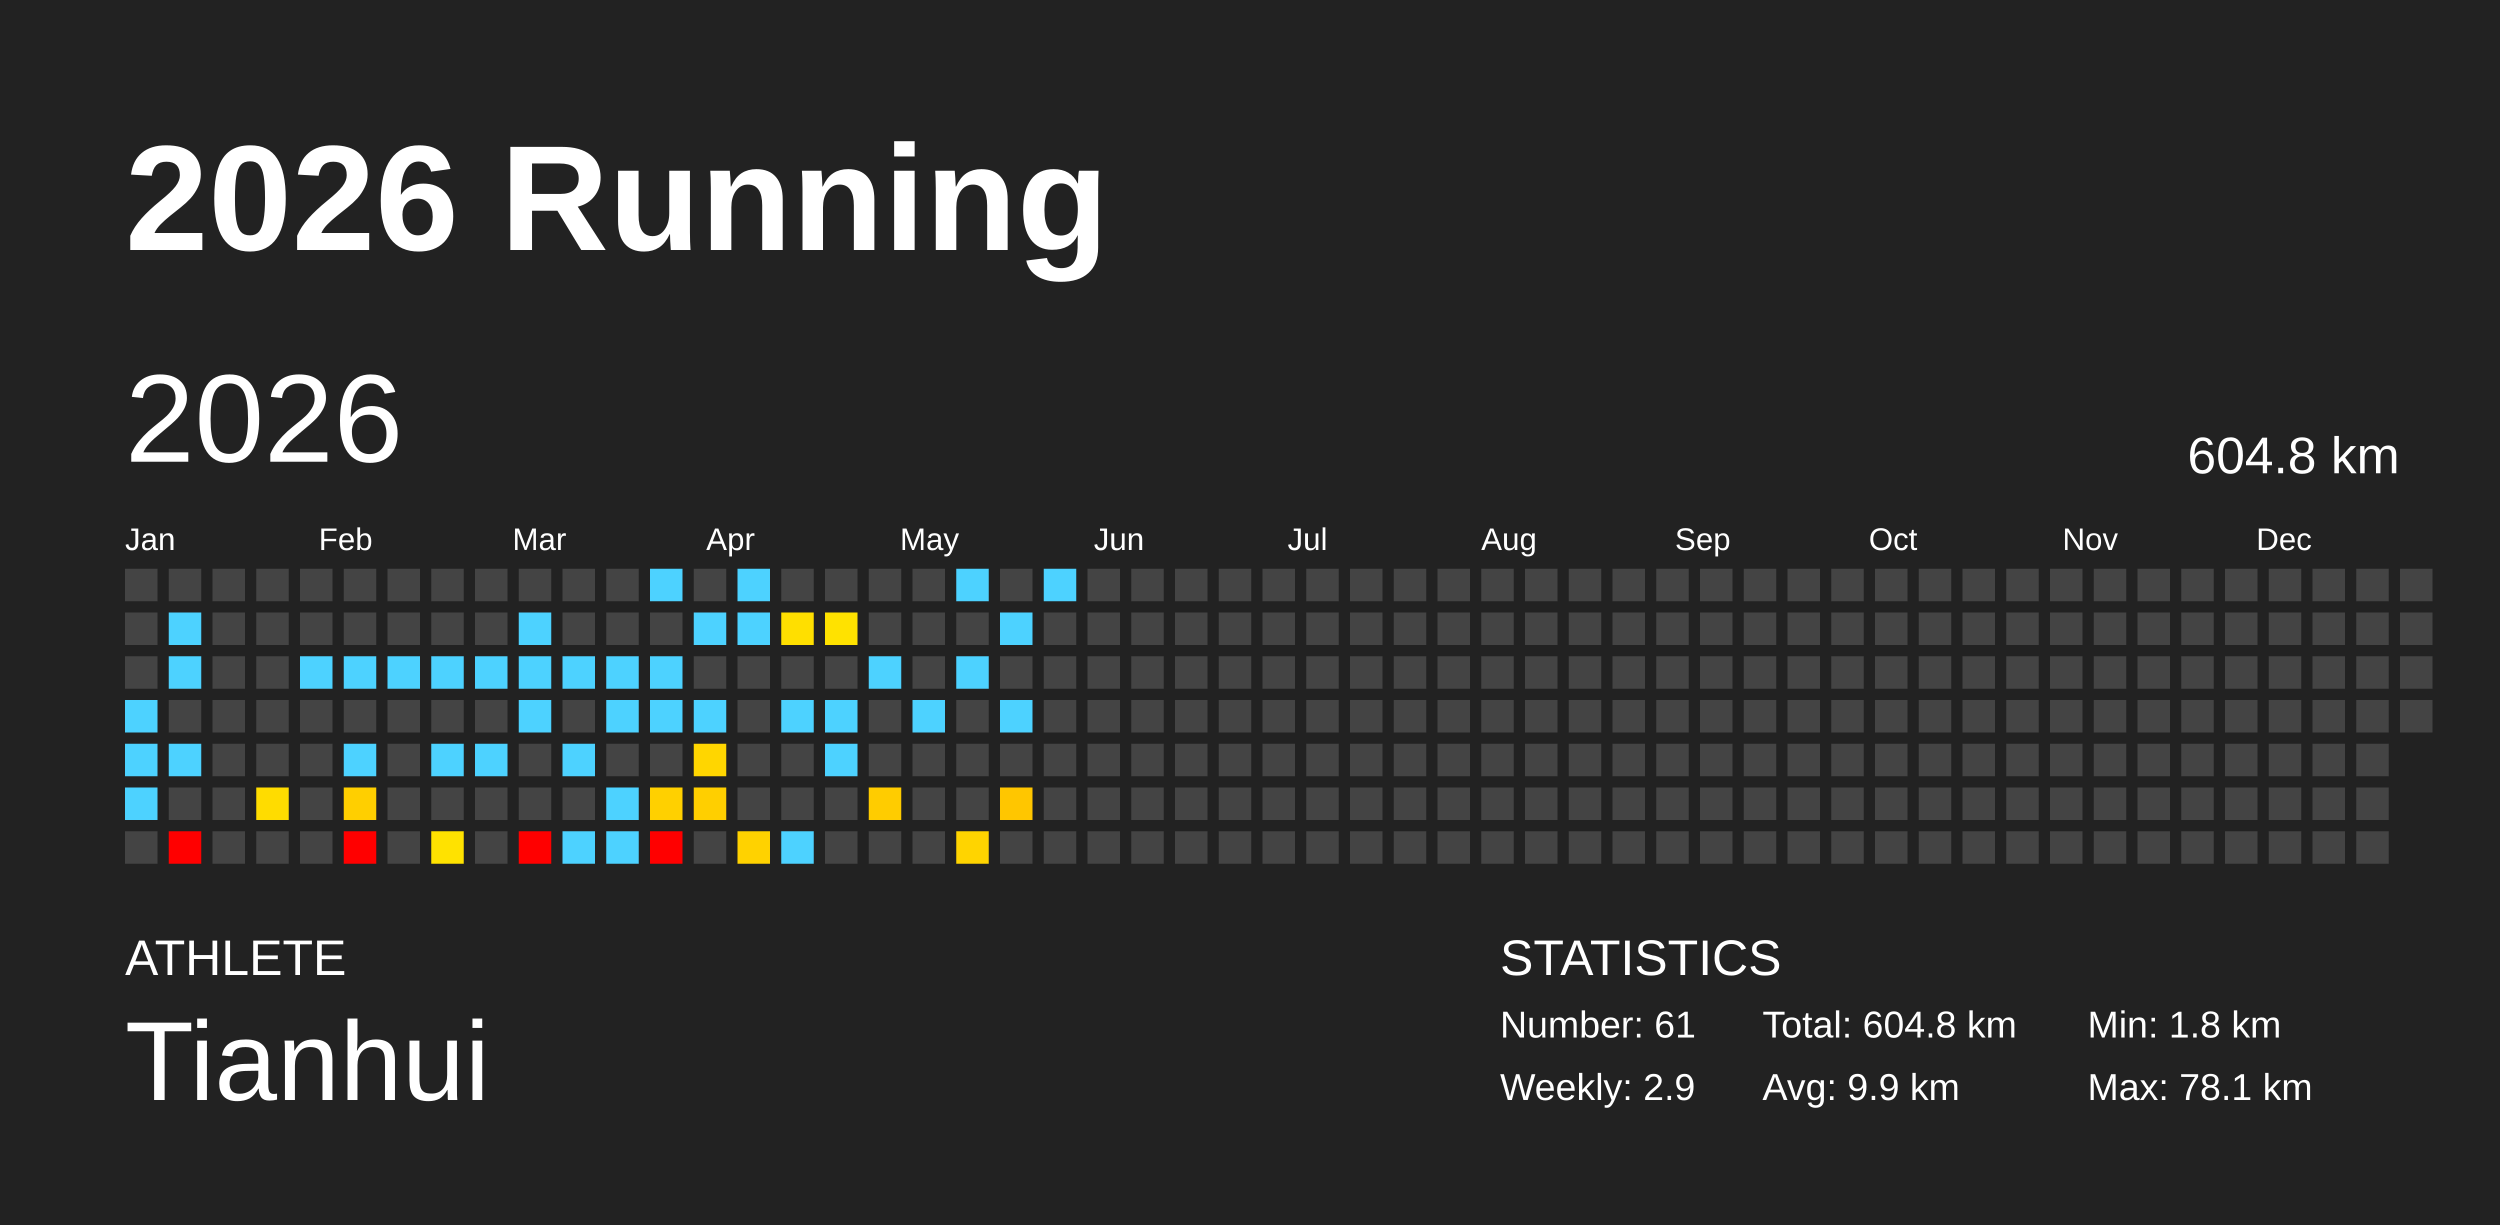
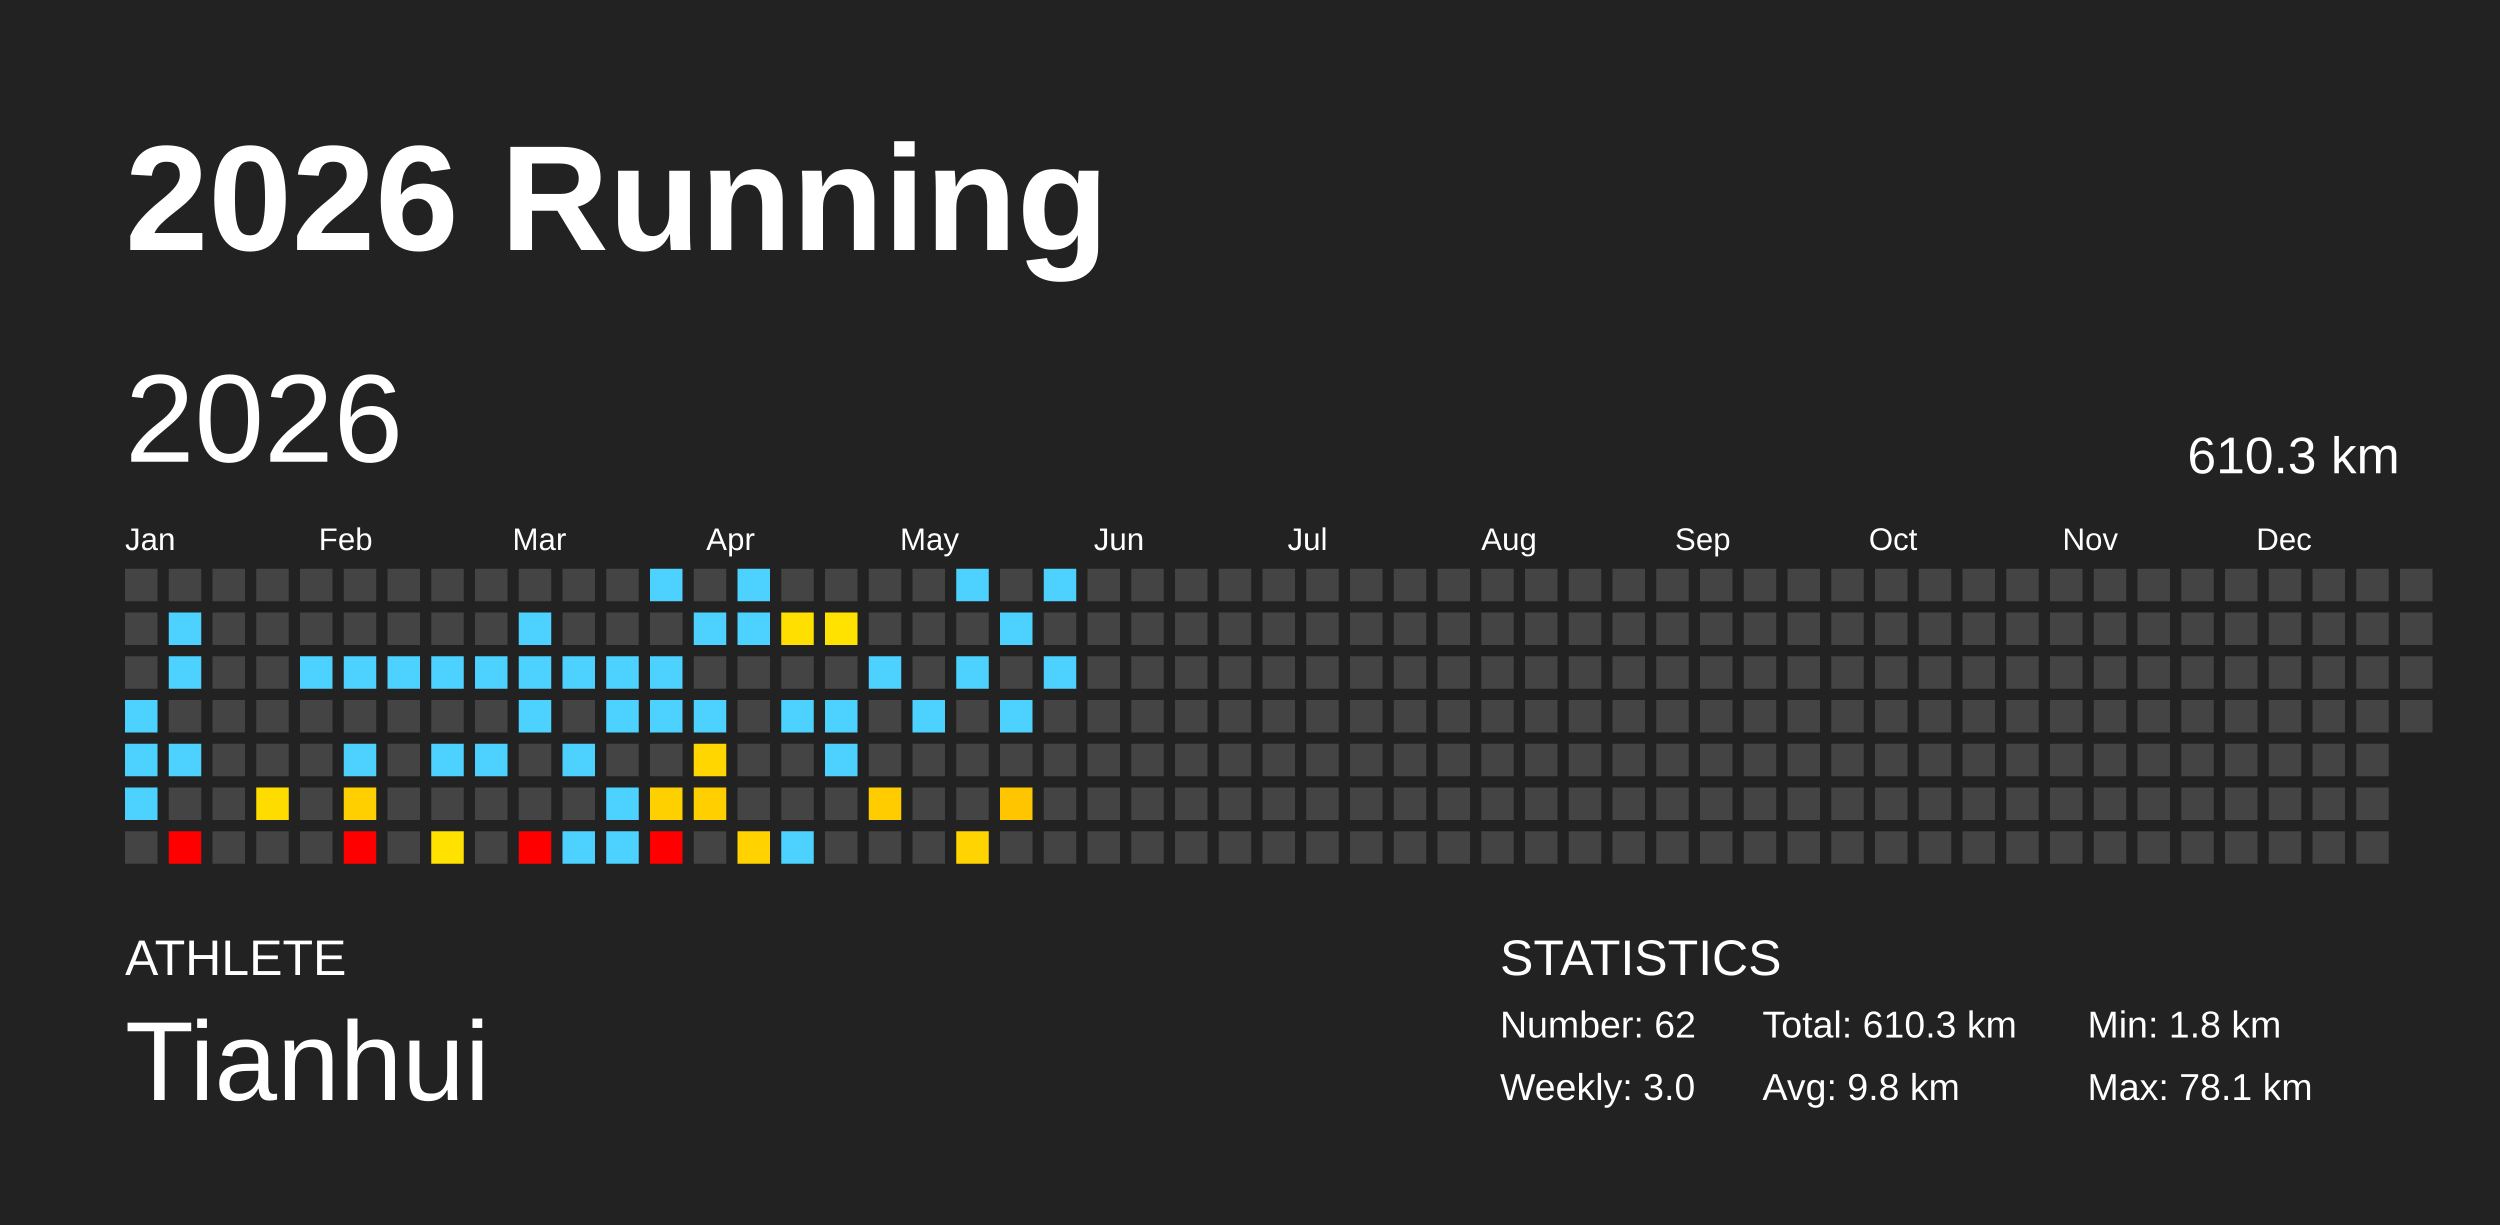
<svg xmlns="http://www.w3.org/2000/svg" baseProfile="full" height="98mm" version="1.1" viewBox="0,0,200,98" width="200mm">
  <defs />
  <rect fill="#222222" height="98" width="200" x="0" y="0" />
  <text fill="#FFFFFF" style="font-size:12px; font-family:Arial; font-weight:bold;" x="10" y="20">2026 Running</text>
  <text fill="#FFFFFF" style="font-size:4px; font-family:Arial" x="10" y="78">ATHLETE</text>
  <text fill="#FFFFFF" style="font-size:9px; font-family:Arial" x="10" y="88">Tianhui</text>
  <text fill="#FFFFFF" style="font-size:4px; font-family:Arial" x="120" y="78">STATISTICS</text>
-   <text fill="#FFFFFF" style="font-size:3px; font-family:Arial" x="120" y="83">Number: 61</text>
-   <text fill="#FFFFFF" style="font-size:3px; font-family:Arial" x="120" y="88">Weekly: 2.9</text>
-   <text fill="#FFFFFF" style="font-size:3px; font-family:Arial" x="141" y="83">Total: 604.8 km</text>
-   <text fill="#FFFFFF" style="font-size:3px; font-family:Arial" x="141" y="88">Avg: 9.9 km</text>
+   <text fill="#FFFFFF" style="font-size:3px; font-family:Arial" x="120" y="83">Number: 62</text>
+   <text fill="#FFFFFF" style="font-size:3px; font-family:Arial" x="120" y="88">Weekly: 3.0</text>
+   <text fill="#FFFFFF" style="font-size:3px; font-family:Arial" x="141" y="83">Total: 610.3 km</text>
+   <text fill="#FFFFFF" style="font-size:3px; font-family:Arial" x="141" y="88">Avg: 9.8 km</text>
  <text fill="#FFFFFF" style="font-size:3px; font-family:Arial" x="167" y="83">Min: 1.8 km</text>
  <text fill="#FFFFFF" style="font-size:3px; font-family:Arial" x="167" y="88">Max: 78.1 km</text>
  <text dominant-baseline="hanging" fill="#FFFFFF" style="font-size:10.0px; font-family:Arial;" x="10" y="30">2026</text>
-   <text dominant-baseline="hanging" fill="#FFFFFF" style="font-size:4.125px; font-family:Arial;" x="175" y="35">604.8 km</text>
+   <text dominant-baseline="hanging" fill="#FFFFFF" style="font-size:4.125px; font-family:Arial;" x="175" y="35">610.3 km</text>
  <text fill="#FFFFFF" style="font-size:2.5px; font-family:Arial" x="10.0" y="44">Jan</text>
  <text fill="#FFFFFF" style="font-size:2.5px; font-family:Arial" x="25.5" y="44">Feb</text>
  <text fill="#FFFFFF" style="font-size:2.5px; font-family:Arial" x="41.0" y="44">Mar</text>
  <text fill="#FFFFFF" style="font-size:2.5px; font-family:Arial" x="56.5" y="44">Apr</text>
  <text fill="#FFFFFF" style="font-size:2.5px; font-family:Arial" x="72.0" y="44">May</text>
  <text fill="#FFFFFF" style="font-size:2.5px; font-family:Arial" x="87.5" y="44">Jun</text>
  <text fill="#FFFFFF" style="font-size:2.5px; font-family:Arial" x="103.0" y="44">Jul</text>
  <text fill="#FFFFFF" style="font-size:2.5px; font-family:Arial" x="118.5" y="44">Aug</text>
  <text fill="#FFFFFF" style="font-size:2.5px; font-family:Arial" x="134.0" y="44">Sep</text>
  <text fill="#FFFFFF" style="font-size:2.5px; font-family:Arial" x="149.5" y="44">Oct</text>
  <text fill="#FFFFFF" style="font-size:2.5px; font-family:Arial" x="165.0" y="44">Nov</text>
  <text fill="#FFFFFF" style="font-size:2.5px; font-family:Arial" x="180.5" y="44">Dec</text>
  <rect fill="#444444" height="2.6" width="2.6" x="10.0" y="45.5" />
  <rect fill="#444444" height="2.6" width="2.6" x="10.0" y="49.0" />
  <rect fill="#444444" height="2.6" width="2.6" x="10.0" y="52.5" />
  <rect fill="#4dd2ff" height="2.6" width="2.6" x="10.0" y="56.0" />
  <rect fill="#4dd2ff" height="2.6" width="2.6" x="10.0" y="59.5" />
  <rect fill="#4dd2ff" height="2.6" width="2.6" x="10.0" y="63.0" />
  <rect fill="#444444" height="2.6" width="2.6" x="10.0" y="66.5" />
  <rect fill="#444444" height="2.6" width="2.6" x="13.5" y="45.5" />
  <rect fill="#4dd2ff" height="2.6" width="2.6" x="13.5" y="49.0" />
  <rect fill="#4dd2ff" height="2.6" width="2.6" x="13.5" y="52.5" />
  <rect fill="#444444" height="2.6" width="2.6" x="13.5" y="56.0" />
  <rect fill="#4dd2ff" height="2.6" width="2.6" x="13.5" y="59.5" />
  <rect fill="#444444" height="2.6" width="2.6" x="13.5" y="63.0" />
  <rect fill="red" height="2.6" width="2.6" x="13.5" y="66.5" />
  <rect fill="#444444" height="2.6" width="2.6" x="17.0" y="45.5" />
  <rect fill="#444444" height="2.6" width="2.6" x="17.0" y="49.0" />
  <rect fill="#444444" height="2.6" width="2.6" x="17.0" y="52.5" />
  <rect fill="#444444" height="2.6" width="2.6" x="17.0" y="56.0" />
  <rect fill="#444444" height="2.6" width="2.6" x="17.0" y="59.5" />
  <rect fill="#444444" height="2.6" width="2.6" x="17.0" y="63.0" />
  <rect fill="#444444" height="2.6" width="2.6" x="17.0" y="66.5" />
  <rect fill="#444444" height="2.6" width="2.6" x="20.5" y="45.5" />
  <rect fill="#444444" height="2.6" width="2.6" x="20.5" y="49.0" />
  <rect fill="#444444" height="2.6" width="2.6" x="20.5" y="52.5" />
  <rect fill="#444444" height="2.6" width="2.6" x="20.5" y="56.0" />
  <rect fill="#444444" height="2.6" width="2.6" x="20.5" y="59.5" />
  <rect fill="#ffdc00" height="2.6" width="2.6" x="20.5" y="63.0" />
  <rect fill="#444444" height="2.6" width="2.6" x="20.5" y="66.5" />
  <rect fill="#444444" height="2.6" width="2.6" x="24.0" y="45.5" />
  <rect fill="#444444" height="2.6" width="2.6" x="24.0" y="49.0" />
  <rect fill="#4dd2ff" height="2.6" width="2.6" x="24.0" y="52.5" />
  <rect fill="#444444" height="2.6" width="2.6" x="24.0" y="56.0" />
  <rect fill="#444444" height="2.6" width="2.6" x="24.0" y="59.5" />
  <rect fill="#444444" height="2.6" width="2.6" x="24.0" y="63.0" />
  <rect fill="#444444" height="2.6" width="2.6" x="24.0" y="66.5" />
  <rect fill="#444444" height="2.6" width="2.6" x="27.5" y="45.5" />
  <rect fill="#444444" height="2.6" width="2.6" x="27.5" y="49.0" />
  <rect fill="#4dd2ff" height="2.6" width="2.6" x="27.5" y="52.5" />
  <rect fill="#444444" height="2.6" width="2.6" x="27.5" y="56.0" />
  <rect fill="#4dd2ff" height="2.6" width="2.6" x="27.5" y="59.5" />
  <rect fill="#ffcf00" height="2.6" width="2.6" x="27.5" y="63.0" />
  <rect fill="red" height="2.6" width="2.6" x="27.5" y="66.5" />
  <rect fill="#444444" height="2.6" width="2.6" x="31.0" y="45.5" />
  <rect fill="#444444" height="2.6" width="2.6" x="31.0" y="49.0" />
  <rect fill="#4dd2ff" height="2.6" width="2.6" x="31.0" y="52.5" />
  <rect fill="#444444" height="2.6" width="2.6" x="31.0" y="56.0" />
  <rect fill="#444444" height="2.6" width="2.6" x="31.0" y="59.5" />
  <rect fill="#444444" height="2.6" width="2.6" x="31.0" y="63.0" />
  <rect fill="#444444" height="2.6" width="2.6" x="31.0" y="66.5" />
  <rect fill="#444444" height="2.6" width="2.6" x="34.5" y="45.5" />
  <rect fill="#444444" height="2.6" width="2.6" x="34.5" y="49.0" />
  <rect fill="#4dd2ff" height="2.6" width="2.6" x="34.5" y="52.5" />
  <rect fill="#444444" height="2.6" width="2.6" x="34.5" y="56.0" />
  <rect fill="#4dd2ff" height="2.6" width="2.6" x="34.5" y="59.5" />
  <rect fill="#444444" height="2.6" width="2.6" x="34.5" y="63.0" />
  <rect fill="#ffe200" height="2.6" width="2.6" x="34.5" y="66.5" />
  <rect fill="#444444" height="2.6" width="2.6" x="38.0" y="45.5" />
  <rect fill="#444444" height="2.6" width="2.6" x="38.0" y="49.0" />
  <rect fill="#4dd2ff" height="2.6" width="2.6" x="38.0" y="52.5" />
  <rect fill="#444444" height="2.6" width="2.6" x="38.0" y="56.0" />
  <rect fill="#4dd2ff" height="2.6" width="2.6" x="38.0" y="59.5" />
  <rect fill="#444444" height="2.6" width="2.6" x="38.0" y="63.0" />
  <rect fill="#444444" height="2.6" width="2.6" x="38.0" y="66.5" />
  <rect fill="#444444" height="2.6" width="2.6" x="41.5" y="45.5" />
  <rect fill="#4dd2ff" height="2.6" width="2.6" x="41.5" y="49.0" />
  <rect fill="#4dd2ff" height="2.6" width="2.6" x="41.5" y="52.5" />
  <rect fill="#4dd2ff" height="2.6" width="2.6" x="41.5" y="56.0" />
  <rect fill="#444444" height="2.6" width="2.6" x="41.5" y="59.5" />
  <rect fill="#444444" height="2.6" width="2.6" x="41.5" y="63.0" />
  <rect fill="red" height="2.6" width="2.6" x="41.5" y="66.5" />
  <rect fill="#444444" height="2.6" width="2.6" x="45.0" y="45.5" />
  <rect fill="#444444" height="2.6" width="2.6" x="45.0" y="49.0" />
  <rect fill="#4dd2ff" height="2.6" width="2.6" x="45.0" y="52.5" />
  <rect fill="#444444" height="2.6" width="2.6" x="45.0" y="56.0" />
  <rect fill="#4dd2ff" height="2.6" width="2.6" x="45.0" y="59.5" />
  <rect fill="#444444" height="2.6" width="2.6" x="45.0" y="63.0" />
  <rect fill="#4dd2ff" height="2.6" width="2.6" x="45.0" y="66.5" />
  <rect fill="#444444" height="2.6" width="2.6" x="48.5" y="45.5" />
  <rect fill="#444444" height="2.6" width="2.6" x="48.5" y="49.0" />
  <rect fill="#4dd2ff" height="2.6" width="2.6" x="48.5" y="52.5" />
  <rect fill="#4dd2ff" height="2.6" width="2.6" x="48.5" y="56.0" />
  <rect fill="#444444" height="2.6" width="2.6" x="48.5" y="59.5" />
  <rect fill="#4dd2ff" height="2.6" width="2.6" x="48.5" y="63.0" />
  <rect fill="#4dd2ff" height="2.6" width="2.6" x="48.5" y="66.5" />
  <rect fill="#4dd2ff" height="2.6" width="2.6" x="52.0" y="45.5" />
  <rect fill="#444444" height="2.6" width="2.6" x="52.0" y="49.0" />
  <rect fill="#4dd2ff" height="2.6" width="2.6" x="52.0" y="52.5" />
  <rect fill="#4dd2ff" height="2.6" width="2.6" x="52.0" y="56.0" />
  <rect fill="#444444" height="2.6" width="2.6" x="52.0" y="59.5" />
  <rect fill="#ffd000" height="2.6" width="2.6" x="52.0" y="63.0" />
  <rect fill="red" height="2.6" width="2.6" x="52.0" y="66.5" />
  <rect fill="#444444" height="2.6" width="2.6" x="55.5" y="45.5" />
  <rect fill="#4dd2ff" height="2.6" width="2.6" x="55.5" y="49.0" />
  <rect fill="#444444" height="2.6" width="2.6" x="55.5" y="52.5" />
  <rect fill="#4dd2ff" height="2.6" width="2.6" x="55.5" y="56.0" />
  <rect fill="#ffd600" height="2.6" width="2.6" x="55.5" y="59.5" />
  <rect fill="#ffcf00" height="2.6" width="2.6" x="55.5" y="63.0" />
  <rect fill="#444444" height="2.6" width="2.6" x="55.5" y="66.5" />
  <rect fill="#4dd2ff" height="2.6" width="2.6" x="59.0" y="45.5" />
  <rect fill="#4dd2ff" height="2.6" width="2.6" x="59.0" y="49.0" />
  <rect fill="#444444" height="2.6" width="2.6" x="59.0" y="52.5" />
  <rect fill="#444444" height="2.6" width="2.6" x="59.0" y="56.0" />
  <rect fill="#444444" height="2.6" width="2.6" x="59.0" y="59.5" />
  <rect fill="#444444" height="2.6" width="2.6" x="59.0" y="63.0" />
  <rect fill="#ffd200" height="2.6" width="2.6" x="59.0" y="66.5" />
  <rect fill="#444444" height="2.6" width="2.6" x="62.5" y="45.5" />
  <rect fill="#ffdf00" height="2.6" width="2.6" x="62.5" y="49.0" />
  <rect fill="#444444" height="2.6" width="2.6" x="62.5" y="52.5" />
  <rect fill="#4dd2ff" height="2.6" width="2.6" x="62.5" y="56.0" />
  <rect fill="#444444" height="2.6" width="2.6" x="62.5" y="59.5" />
  <rect fill="#444444" height="2.6" width="2.6" x="62.5" y="63.0" />
  <rect fill="#4dd2ff" height="2.6" width="2.6" x="62.5" y="66.5" />
  <rect fill="#444444" height="2.6" width="2.6" x="66.0" y="45.5" />
  <rect fill="#ffe200" height="2.6" width="2.6" x="66.0" y="49.0" />
  <rect fill="#444444" height="2.6" width="2.6" x="66.0" y="52.5" />
  <rect fill="#4dd2ff" height="2.6" width="2.6" x="66.0" y="56.0" />
  <rect fill="#4dd2ff" height="2.6" width="2.6" x="66.0" y="59.5" />
  <rect fill="#444444" height="2.6" width="2.6" x="66.0" y="63.0" />
  <rect fill="#444444" height="2.6" width="2.6" x="66.0" y="66.5" />
  <rect fill="#444444" height="2.6" width="2.6" x="69.5" y="45.5" />
  <rect fill="#444444" height="2.6" width="2.6" x="69.5" y="49.0" />
  <rect fill="#4dd2ff" height="2.6" width="2.6" x="69.5" y="52.5" />
  <rect fill="#444444" height="2.6" width="2.6" x="69.5" y="56.0" />
  <rect fill="#444444" height="2.6" width="2.6" x="69.5" y="59.5" />
  <rect fill="#ffcc00" height="2.6" width="2.6" x="69.5" y="63.0" />
  <rect fill="#444444" height="2.6" width="2.6" x="69.5" y="66.5" />
  <rect fill="#444444" height="2.6" width="2.6" x="73.0" y="45.5" />
  <rect fill="#444444" height="2.6" width="2.6" x="73.0" y="49.0" />
  <rect fill="#444444" height="2.6" width="2.6" x="73.0" y="52.5" />
  <rect fill="#4dd2ff" height="2.6" width="2.6" x="73.0" y="56.0" />
  <rect fill="#444444" height="2.6" width="2.6" x="73.0" y="59.5" />
  <rect fill="#444444" height="2.6" width="2.6" x="73.0" y="63.0" />
  <rect fill="#444444" height="2.6" width="2.6" x="73.0" y="66.5" />
  <rect fill="#4dd2ff" height="2.6" width="2.6" x="76.5" y="45.5" />
  <rect fill="#444444" height="2.6" width="2.6" x="76.5" y="49.0" />
  <rect fill="#4dd2ff" height="2.6" width="2.6" x="76.5" y="52.5" />
  <rect fill="#444444" height="2.6" width="2.6" x="76.5" y="56.0" />
  <rect fill="#444444" height="2.6" width="2.6" x="76.5" y="59.5" />
  <rect fill="#444444" height="2.6" width="2.6" x="76.5" y="63.0" />
  <rect fill="#ffd400" height="2.6" width="2.6" x="76.5" y="66.5" />
  <rect fill="#444444" height="2.6" width="2.6" x="80.0" y="45.5" />
  <rect fill="#4dd2ff" height="2.6" width="2.6" x="80.0" y="49.0" />
  <rect fill="#444444" height="2.6" width="2.6" x="80.0" y="52.5" />
  <rect fill="#4dd2ff" height="2.6" width="2.6" x="80.0" y="56.0" />
  <rect fill="#444444" height="2.6" width="2.6" x="80.0" y="59.5" />
  <rect fill="#ffc600" height="2.6" width="2.6" x="80.0" y="63.0" />
  <rect fill="#444444" height="2.6" width="2.6" x="80.0" y="66.5" />
  <rect fill="#4dd2ff" height="2.6" width="2.6" x="83.5" y="45.5" />
  <rect fill="#444444" height="2.6" width="2.6" x="83.5" y="49.0" />
-   <rect fill="#444444" height="2.6" width="2.6" x="83.5" y="52.5" />
+   <rect fill="#4dd2ff" height="2.6" width="2.6" x="83.5" y="52.5" />
  <rect fill="#444444" height="2.6" width="2.6" x="83.5" y="56.0" />
  <rect fill="#444444" height="2.6" width="2.6" x="83.5" y="59.5" />
  <rect fill="#444444" height="2.6" width="2.6" x="83.5" y="63.0" />
  <rect fill="#444444" height="2.6" width="2.6" x="83.5" y="66.5" />
  <rect fill="#444444" height="2.6" width="2.6" x="87.0" y="45.5" />
  <rect fill="#444444" height="2.6" width="2.6" x="87.0" y="49.0" />
  <rect fill="#444444" height="2.6" width="2.6" x="87.0" y="52.5" />
  <rect fill="#444444" height="2.6" width="2.6" x="87.0" y="56.0" />
  <rect fill="#444444" height="2.6" width="2.6" x="87.0" y="59.5" />
  <rect fill="#444444" height="2.6" width="2.6" x="87.0" y="63.0" />
  <rect fill="#444444" height="2.6" width="2.6" x="87.0" y="66.5" />
  <rect fill="#444444" height="2.6" width="2.6" x="90.5" y="45.5" />
  <rect fill="#444444" height="2.6" width="2.6" x="90.5" y="49.0" />
  <rect fill="#444444" height="2.6" width="2.6" x="90.5" y="52.5" />
  <rect fill="#444444" height="2.6" width="2.6" x="90.5" y="56.0" />
  <rect fill="#444444" height="2.6" width="2.6" x="90.5" y="59.5" />
  <rect fill="#444444" height="2.6" width="2.6" x="90.5" y="63.0" />
  <rect fill="#444444" height="2.6" width="2.6" x="90.5" y="66.5" />
  <rect fill="#444444" height="2.6" width="2.6" x="94.0" y="45.5" />
  <rect fill="#444444" height="2.6" width="2.6" x="94.0" y="49.0" />
  <rect fill="#444444" height="2.6" width="2.6" x="94.0" y="52.5" />
  <rect fill="#444444" height="2.6" width="2.6" x="94.0" y="56.0" />
  <rect fill="#444444" height="2.6" width="2.6" x="94.0" y="59.5" />
  <rect fill="#444444" height="2.6" width="2.6" x="94.0" y="63.0" />
  <rect fill="#444444" height="2.6" width="2.6" x="94.0" y="66.5" />
  <rect fill="#444444" height="2.6" width="2.6" x="97.5" y="45.5" />
  <rect fill="#444444" height="2.6" width="2.6" x="97.5" y="49.0" />
  <rect fill="#444444" height="2.6" width="2.6" x="97.5" y="52.5" />
  <rect fill="#444444" height="2.6" width="2.6" x="97.5" y="56.0" />
  <rect fill="#444444" height="2.6" width="2.6" x="97.5" y="59.5" />
  <rect fill="#444444" height="2.6" width="2.6" x="97.5" y="63.0" />
  <rect fill="#444444" height="2.6" width="2.6" x="97.5" y="66.5" />
  <rect fill="#444444" height="2.6" width="2.6" x="101.0" y="45.5" />
  <rect fill="#444444" height="2.6" width="2.6" x="101.0" y="49.0" />
  <rect fill="#444444" height="2.6" width="2.6" x="101.0" y="52.5" />
  <rect fill="#444444" height="2.6" width="2.6" x="101.0" y="56.0" />
  <rect fill="#444444" height="2.6" width="2.6" x="101.0" y="59.5" />
  <rect fill="#444444" height="2.6" width="2.6" x="101.0" y="63.0" />
  <rect fill="#444444" height="2.6" width="2.6" x="101.0" y="66.5" />
  <rect fill="#444444" height="2.6" width="2.6" x="104.5" y="45.5" />
  <rect fill="#444444" height="2.6" width="2.6" x="104.5" y="49.0" />
  <rect fill="#444444" height="2.6" width="2.6" x="104.5" y="52.5" />
  <rect fill="#444444" height="2.6" width="2.6" x="104.5" y="56.0" />
  <rect fill="#444444" height="2.6" width="2.6" x="104.5" y="59.5" />
  <rect fill="#444444" height="2.6" width="2.6" x="104.5" y="63.0" />
  <rect fill="#444444" height="2.6" width="2.6" x="104.5" y="66.5" />
  <rect fill="#444444" height="2.6" width="2.6" x="108.0" y="45.5" />
  <rect fill="#444444" height="2.6" width="2.6" x="108.0" y="49.0" />
  <rect fill="#444444" height="2.6" width="2.6" x="108.0" y="52.5" />
  <rect fill="#444444" height="2.6" width="2.6" x="108.0" y="56.0" />
  <rect fill="#444444" height="2.6" width="2.6" x="108.0" y="59.5" />
  <rect fill="#444444" height="2.6" width="2.6" x="108.0" y="63.0" />
  <rect fill="#444444" height="2.6" width="2.6" x="108.0" y="66.5" />
  <rect fill="#444444" height="2.6" width="2.6" x="111.5" y="45.5" />
  <rect fill="#444444" height="2.6" width="2.6" x="111.5" y="49.0" />
  <rect fill="#444444" height="2.6" width="2.6" x="111.5" y="52.5" />
  <rect fill="#444444" height="2.6" width="2.6" x="111.5" y="56.0" />
  <rect fill="#444444" height="2.6" width="2.6" x="111.5" y="59.5" />
  <rect fill="#444444" height="2.6" width="2.6" x="111.5" y="63.0" />
  <rect fill="#444444" height="2.6" width="2.6" x="111.5" y="66.5" />
  <rect fill="#444444" height="2.6" width="2.6" x="115.0" y="45.5" />
  <rect fill="#444444" height="2.6" width="2.6" x="115.0" y="49.0" />
  <rect fill="#444444" height="2.6" width="2.6" x="115.0" y="52.5" />
  <rect fill="#444444" height="2.6" width="2.6" x="115.0" y="56.0" />
  <rect fill="#444444" height="2.6" width="2.6" x="115.0" y="59.5" />
  <rect fill="#444444" height="2.6" width="2.6" x="115.0" y="63.0" />
  <rect fill="#444444" height="2.6" width="2.6" x="115.0" y="66.5" />
  <rect fill="#444444" height="2.6" width="2.6" x="118.5" y="45.5" />
  <rect fill="#444444" height="2.6" width="2.6" x="118.5" y="49.0" />
  <rect fill="#444444" height="2.6" width="2.6" x="118.5" y="52.5" />
  <rect fill="#444444" height="2.6" width="2.6" x="118.5" y="56.0" />
  <rect fill="#444444" height="2.6" width="2.6" x="118.5" y="59.5" />
  <rect fill="#444444" height="2.6" width="2.6" x="118.5" y="63.0" />
  <rect fill="#444444" height="2.6" width="2.6" x="118.5" y="66.5" />
  <rect fill="#444444" height="2.6" width="2.6" x="122.0" y="45.5" />
  <rect fill="#444444" height="2.6" width="2.6" x="122.0" y="49.0" />
  <rect fill="#444444" height="2.6" width="2.6" x="122.0" y="52.5" />
  <rect fill="#444444" height="2.6" width="2.6" x="122.0" y="56.0" />
  <rect fill="#444444" height="2.6" width="2.6" x="122.0" y="59.5" />
  <rect fill="#444444" height="2.6" width="2.6" x="122.0" y="63.0" />
  <rect fill="#444444" height="2.6" width="2.6" x="122.0" y="66.5" />
  <rect fill="#444444" height="2.6" width="2.6" x="125.5" y="45.5" />
  <rect fill="#444444" height="2.6" width="2.6" x="125.5" y="49.0" />
  <rect fill="#444444" height="2.6" width="2.6" x="125.5" y="52.5" />
  <rect fill="#444444" height="2.6" width="2.6" x="125.5" y="56.0" />
  <rect fill="#444444" height="2.6" width="2.6" x="125.5" y="59.5" />
  <rect fill="#444444" height="2.6" width="2.6" x="125.5" y="63.0" />
  <rect fill="#444444" height="2.6" width="2.6" x="125.5" y="66.5" />
  <rect fill="#444444" height="2.6" width="2.6" x="129.0" y="45.5" />
  <rect fill="#444444" height="2.6" width="2.6" x="129.0" y="49.0" />
  <rect fill="#444444" height="2.6" width="2.6" x="129.0" y="52.5" />
  <rect fill="#444444" height="2.6" width="2.6" x="129.0" y="56.0" />
  <rect fill="#444444" height="2.6" width="2.6" x="129.0" y="59.5" />
  <rect fill="#444444" height="2.6" width="2.6" x="129.0" y="63.0" />
  <rect fill="#444444" height="2.6" width="2.6" x="129.0" y="66.5" />
  <rect fill="#444444" height="2.6" width="2.6" x="132.5" y="45.5" />
  <rect fill="#444444" height="2.6" width="2.6" x="132.5" y="49.0" />
  <rect fill="#444444" height="2.6" width="2.6" x="132.5" y="52.5" />
  <rect fill="#444444" height="2.6" width="2.6" x="132.5" y="56.0" />
  <rect fill="#444444" height="2.6" width="2.6" x="132.5" y="59.5" />
  <rect fill="#444444" height="2.6" width="2.6" x="132.5" y="63.0" />
  <rect fill="#444444" height="2.6" width="2.6" x="132.5" y="66.5" />
  <rect fill="#444444" height="2.6" width="2.6" x="136.0" y="45.5" />
  <rect fill="#444444" height="2.6" width="2.6" x="136.0" y="49.0" />
  <rect fill="#444444" height="2.6" width="2.6" x="136.0" y="52.5" />
  <rect fill="#444444" height="2.6" width="2.6" x="136.0" y="56.0" />
  <rect fill="#444444" height="2.6" width="2.6" x="136.0" y="59.5" />
  <rect fill="#444444" height="2.6" width="2.6" x="136.0" y="63.0" />
  <rect fill="#444444" height="2.6" width="2.6" x="136.0" y="66.5" />
  <rect fill="#444444" height="2.6" width="2.6" x="139.5" y="45.5" />
  <rect fill="#444444" height="2.6" width="2.6" x="139.5" y="49.0" />
  <rect fill="#444444" height="2.6" width="2.6" x="139.5" y="52.5" />
  <rect fill="#444444" height="2.6" width="2.6" x="139.5" y="56.0" />
  <rect fill="#444444" height="2.6" width="2.6" x="139.5" y="59.5" />
  <rect fill="#444444" height="2.6" width="2.6" x="139.5" y="63.0" />
  <rect fill="#444444" height="2.6" width="2.6" x="139.5" y="66.5" />
  <rect fill="#444444" height="2.6" width="2.6" x="143.0" y="45.5" />
  <rect fill="#444444" height="2.6" width="2.6" x="143.0" y="49.0" />
  <rect fill="#444444" height="2.6" width="2.6" x="143.0" y="52.5" />
  <rect fill="#444444" height="2.6" width="2.6" x="143.0" y="56.0" />
  <rect fill="#444444" height="2.6" width="2.6" x="143.0" y="59.5" />
  <rect fill="#444444" height="2.6" width="2.6" x="143.0" y="63.0" />
  <rect fill="#444444" height="2.6" width="2.6" x="143.0" y="66.5" />
  <rect fill="#444444" height="2.6" width="2.6" x="146.5" y="45.5" />
  <rect fill="#444444" height="2.6" width="2.6" x="146.5" y="49.0" />
  <rect fill="#444444" height="2.6" width="2.6" x="146.5" y="52.5" />
  <rect fill="#444444" height="2.6" width="2.6" x="146.5" y="56.0" />
  <rect fill="#444444" height="2.6" width="2.6" x="146.5" y="59.5" />
  <rect fill="#444444" height="2.6" width="2.6" x="146.5" y="63.0" />
  <rect fill="#444444" height="2.6" width="2.6" x="146.5" y="66.5" />
  <rect fill="#444444" height="2.6" width="2.6" x="150.0" y="45.5" />
  <rect fill="#444444" height="2.6" width="2.6" x="150.0" y="49.0" />
  <rect fill="#444444" height="2.6" width="2.6" x="150.0" y="52.5" />
  <rect fill="#444444" height="2.6" width="2.6" x="150.0" y="56.0" />
  <rect fill="#444444" height="2.6" width="2.6" x="150.0" y="59.5" />
  <rect fill="#444444" height="2.6" width="2.6" x="150.0" y="63.0" />
  <rect fill="#444444" height="2.6" width="2.6" x="150.0" y="66.5" />
  <rect fill="#444444" height="2.6" width="2.6" x="153.5" y="45.5" />
  <rect fill="#444444" height="2.6" width="2.6" x="153.5" y="49.0" />
  <rect fill="#444444" height="2.6" width="2.6" x="153.5" y="52.5" />
  <rect fill="#444444" height="2.6" width="2.6" x="153.5" y="56.0" />
  <rect fill="#444444" height="2.6" width="2.6" x="153.5" y="59.5" />
  <rect fill="#444444" height="2.6" width="2.6" x="153.5" y="63.0" />
  <rect fill="#444444" height="2.6" width="2.6" x="153.5" y="66.5" />
  <rect fill="#444444" height="2.6" width="2.6" x="157.0" y="45.5" />
  <rect fill="#444444" height="2.6" width="2.6" x="157.0" y="49.0" />
  <rect fill="#444444" height="2.6" width="2.6" x="157.0" y="52.5" />
  <rect fill="#444444" height="2.6" width="2.6" x="157.0" y="56.0" />
  <rect fill="#444444" height="2.6" width="2.6" x="157.0" y="59.5" />
  <rect fill="#444444" height="2.6" width="2.6" x="157.0" y="63.0" />
  <rect fill="#444444" height="2.6" width="2.6" x="157.0" y="66.5" />
  <rect fill="#444444" height="2.6" width="2.6" x="160.5" y="45.5" />
  <rect fill="#444444" height="2.6" width="2.6" x="160.5" y="49.0" />
  <rect fill="#444444" height="2.6" width="2.6" x="160.5" y="52.5" />
  <rect fill="#444444" height="2.6" width="2.6" x="160.5" y="56.0" />
  <rect fill="#444444" height="2.6" width="2.6" x="160.5" y="59.5" />
  <rect fill="#444444" height="2.6" width="2.6" x="160.5" y="63.0" />
  <rect fill="#444444" height="2.6" width="2.6" x="160.5" y="66.5" />
  <rect fill="#444444" height="2.6" width="2.6" x="164.0" y="45.5" />
  <rect fill="#444444" height="2.6" width="2.6" x="164.0" y="49.0" />
  <rect fill="#444444" height="2.6" width="2.6" x="164.0" y="52.5" />
  <rect fill="#444444" height="2.6" width="2.6" x="164.0" y="56.0" />
  <rect fill="#444444" height="2.6" width="2.6" x="164.0" y="59.5" />
  <rect fill="#444444" height="2.6" width="2.6" x="164.0" y="63.0" />
  <rect fill="#444444" height="2.6" width="2.6" x="164.0" y="66.5" />
  <rect fill="#444444" height="2.6" width="2.6" x="167.5" y="45.5" />
  <rect fill="#444444" height="2.6" width="2.6" x="167.5" y="49.0" />
  <rect fill="#444444" height="2.6" width="2.6" x="167.5" y="52.5" />
  <rect fill="#444444" height="2.6" width="2.6" x="167.5" y="56.0" />
  <rect fill="#444444" height="2.6" width="2.6" x="167.5" y="59.5" />
  <rect fill="#444444" height="2.6" width="2.6" x="167.5" y="63.0" />
  <rect fill="#444444" height="2.6" width="2.6" x="167.5" y="66.5" />
  <rect fill="#444444" height="2.6" width="2.6" x="171.0" y="45.5" />
  <rect fill="#444444" height="2.6" width="2.6" x="171.0" y="49.0" />
  <rect fill="#444444" height="2.6" width="2.6" x="171.0" y="52.5" />
  <rect fill="#444444" height="2.6" width="2.6" x="171.0" y="56.0" />
  <rect fill="#444444" height="2.6" width="2.6" x="171.0" y="59.5" />
  <rect fill="#444444" height="2.6" width="2.6" x="171.0" y="63.0" />
  <rect fill="#444444" height="2.6" width="2.6" x="171.0" y="66.5" />
  <rect fill="#444444" height="2.6" width="2.6" x="174.5" y="45.5" />
  <rect fill="#444444" height="2.6" width="2.6" x="174.5" y="49.0" />
  <rect fill="#444444" height="2.6" width="2.6" x="174.5" y="52.5" />
  <rect fill="#444444" height="2.6" width="2.6" x="174.5" y="56.0" />
  <rect fill="#444444" height="2.6" width="2.6" x="174.5" y="59.5" />
  <rect fill="#444444" height="2.6" width="2.6" x="174.5" y="63.0" />
  <rect fill="#444444" height="2.6" width="2.6" x="174.5" y="66.5" />
  <rect fill="#444444" height="2.6" width="2.6" x="178.0" y="45.5" />
  <rect fill="#444444" height="2.6" width="2.6" x="178.0" y="49.0" />
  <rect fill="#444444" height="2.6" width="2.6" x="178.0" y="52.5" />
  <rect fill="#444444" height="2.6" width="2.6" x="178.0" y="56.0" />
  <rect fill="#444444" height="2.6" width="2.6" x="178.0" y="59.5" />
  <rect fill="#444444" height="2.6" width="2.6" x="178.0" y="63.0" />
  <rect fill="#444444" height="2.6" width="2.6" x="178.0" y="66.5" />
  <rect fill="#444444" height="2.6" width="2.6" x="181.5" y="45.5" />
  <rect fill="#444444" height="2.6" width="2.6" x="181.5" y="49.0" />
  <rect fill="#444444" height="2.6" width="2.6" x="181.5" y="52.5" />
  <rect fill="#444444" height="2.6" width="2.6" x="181.5" y="56.0" />
  <rect fill="#444444" height="2.6" width="2.6" x="181.5" y="59.5" />
  <rect fill="#444444" height="2.6" width="2.6" x="181.5" y="63.0" />
  <rect fill="#444444" height="2.6" width="2.6" x="181.5" y="66.5" />
  <rect fill="#444444" height="2.6" width="2.6" x="185.0" y="45.5" />
  <rect fill="#444444" height="2.6" width="2.6" x="185.0" y="49.0" />
  <rect fill="#444444" height="2.6" width="2.6" x="185.0" y="52.5" />
  <rect fill="#444444" height="2.6" width="2.6" x="185.0" y="56.0" />
  <rect fill="#444444" height="2.6" width="2.6" x="185.0" y="59.5" />
  <rect fill="#444444" height="2.6" width="2.6" x="185.0" y="63.0" />
  <rect fill="#444444" height="2.6" width="2.6" x="185.0" y="66.5" />
  <rect fill="#444444" height="2.6" width="2.6" x="188.5" y="45.5" />
  <rect fill="#444444" height="2.6" width="2.6" x="188.5" y="49.0" />
  <rect fill="#444444" height="2.6" width="2.6" x="188.5" y="52.5" />
  <rect fill="#444444" height="2.6" width="2.6" x="188.5" y="56.0" />
  <rect fill="#444444" height="2.6" width="2.6" x="188.5" y="59.5" />
  <rect fill="#444444" height="2.6" width="2.6" x="188.5" y="63.0" />
  <rect fill="#444444" height="2.6" width="2.6" x="188.5" y="66.5" />
  <rect fill="#444444" height="2.6" width="2.6" x="192.0" y="45.5" />
  <rect fill="#444444" height="2.6" width="2.6" x="192.0" y="49.0" />
  <rect fill="#444444" height="2.6" width="2.6" x="192.0" y="52.5" />
  <rect fill="#444444" height="2.6" width="2.6" x="192.0" y="56.0" />
</svg>
